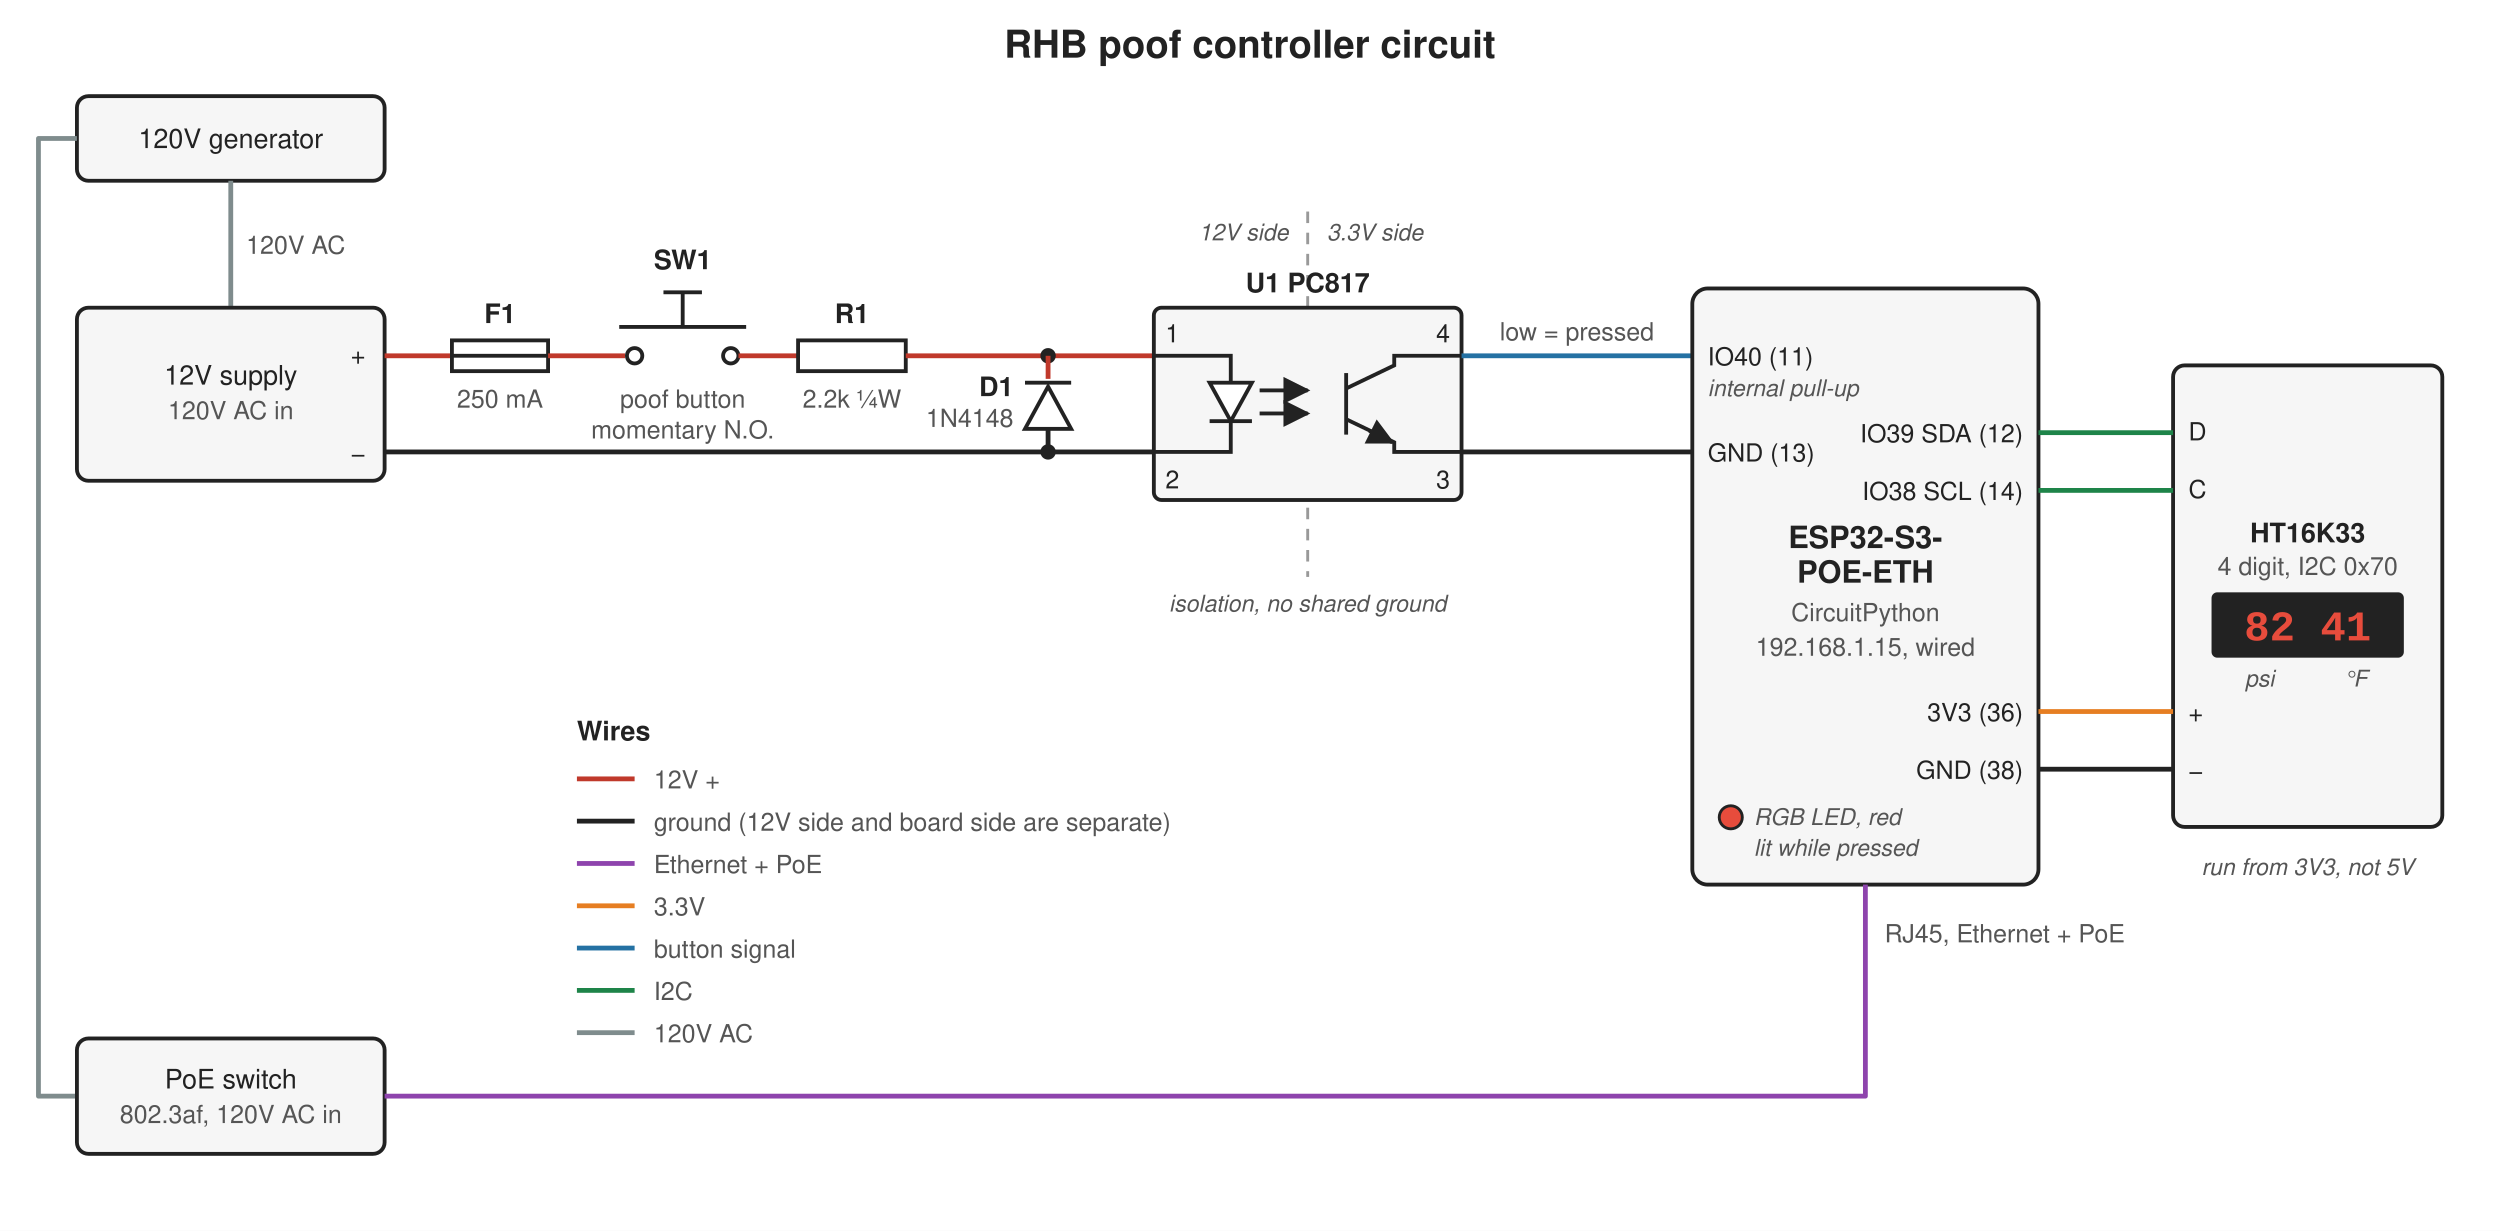
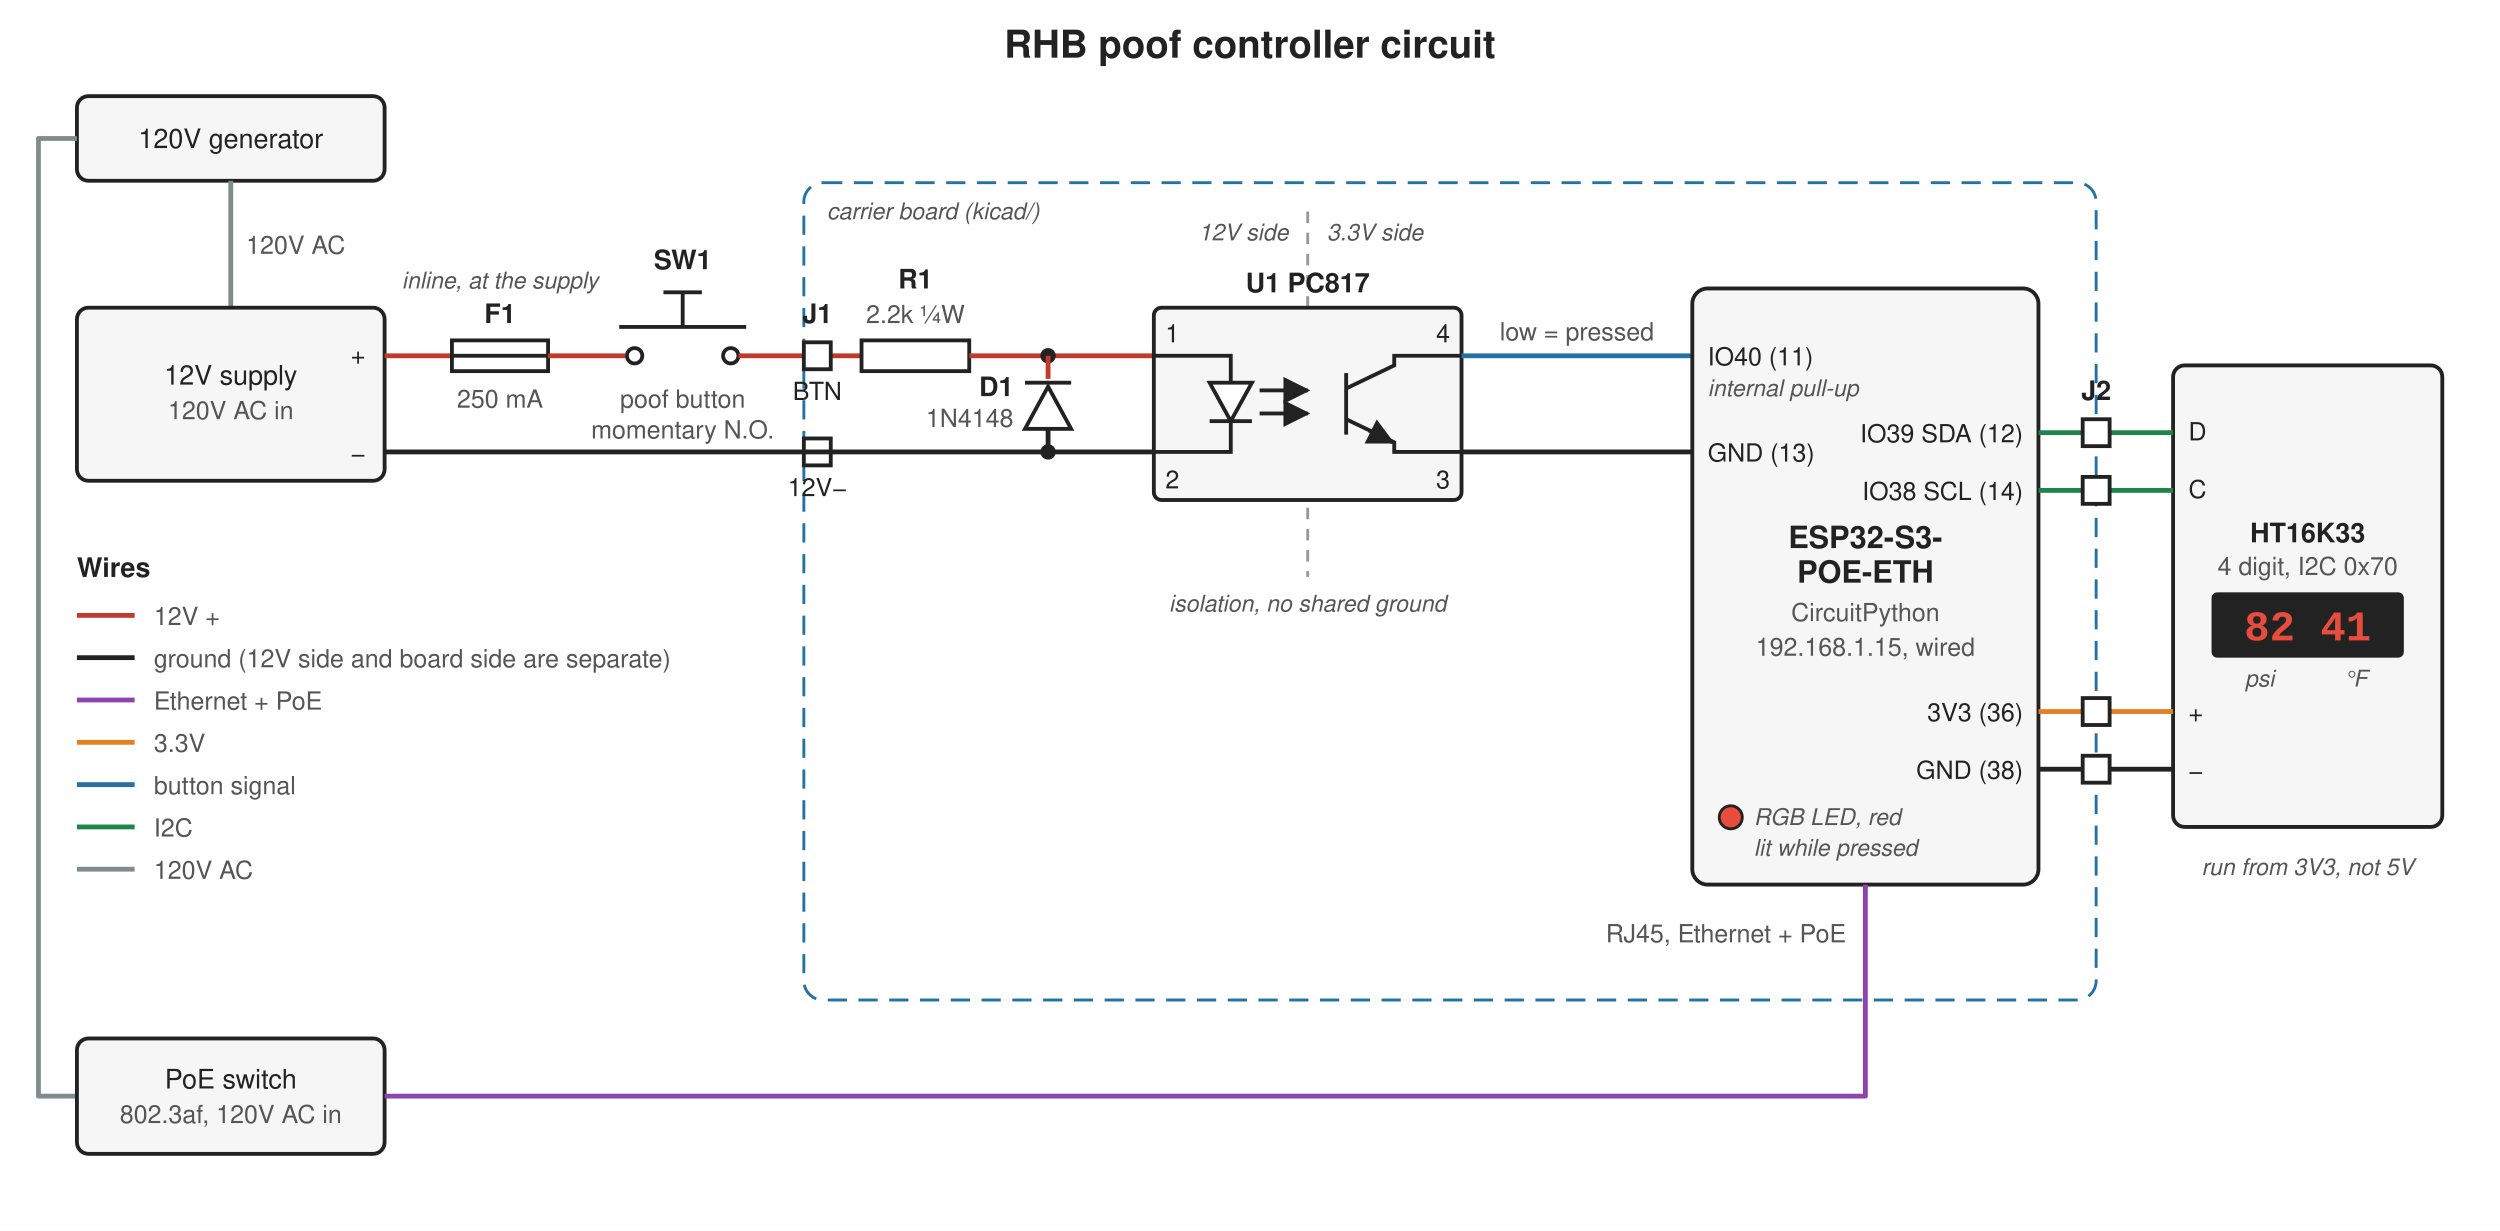
<svg xmlns="http://www.w3.org/2000/svg" viewBox="0 0 1300 640" width="1300" height="640" font-family="Helvetica, Arial, sans-serif" font-size="14">
  <defs>
    <marker id="arrow" viewBox="0 0 10 10" refX="9" refY="5" markerWidth="7" markerHeight="7" orient="auto-start-reverse">
      <path d="M0,0 L10,5 L0,10 z" fill="#222" />
    </marker>
  </defs>
  <style>
    .box { fill: #f6f6f6; stroke: #222; stroke-width: 2; }
    .wire { fill: none; stroke-width: 2.5; stroke-linejoin: round; }
    .v12 { stroke: #c0392b; }
    .gnd12 { stroke: #222; }
    .mains { stroke: #7f8c8d; stroke-dasharray: 0; }
    .v5 { stroke: #8e44ad; }
    .v33 { stroke: #e67e22; }
    .gnd { stroke: #222; }
    .sig { stroke: #2471a3; }
    .i2c { stroke: #1e8449; }
    .part { fill: #fff; stroke: #222; stroke-width: 2; }
    .sym { fill: none; stroke: #222; stroke-width: 2; }
    .lbl { fill: #222; }
    .ref { fill: #222; font-weight: bold; }
    .val { fill: #555; font-size: 13px; }
    .pin { fill: #222; font-size: 13px; }
    .title { fill: #222; font-size: 20px; font-weight: bold; }
    .note { fill: #555; font-size: 12px; font-style: italic; }
    .dot { fill: #222; }
  </style>
  <rect x="0" y="0" width="1300" height="640" fill="#ffffff" />
  <text x="650" y="30" text-anchor="middle" class="title">RHB poof controller circuit</text>
+   <rect x="418" y="95" width="672" height="425" rx="10" fill="none" stroke="#2471a3" stroke-width="1.5" stroke-dasharray="10 6" />
+   <text x="430" y="114" class="note" fill="#2471a3">carrier board (kicad/)</text>
  <line x1="680" y1="110" x2="680" y2="300" stroke="#999" stroke-width="1.5" stroke-dasharray="6 5" />
  <text x="670" y="125" text-anchor="end" class="note">12V side</text>
  <text x="690" y="125" class="note">3.3V side</text>
  <text x="680" y="318" text-anchor="middle" class="note">isolation, no shared ground</text>
  <rect x="40" y="50" width="160" height="44" rx="6" class="box" />
  <text x="120" y="77" text-anchor="middle" class="lbl">120V generator</text>
  <path d="M120,94 V160" class="wire mains" />
  <path d="M40,72 H20 V570 H40" class="wire mains" />
  <text x="128" y="132" class="val">120V AC</text>
  <rect x="40" y="160" width="160" height="90" rx="6" class="box" />
  <text x="120" y="200" text-anchor="middle" class="lbl">12V supply</text>
  <text x="120" y="218" text-anchor="middle" class="val">120V AC in</text>
  <text x="190" y="189" text-anchor="end" class="pin">+</text>
  <text x="190" y="240" text-anchor="end" class="pin">−</text>
  <rect x="40" y="540" width="160" height="60" rx="6" class="box" />
  <text x="120" y="566" text-anchor="middle" class="lbl">PoE switch</text>
  <text x="120" y="584" text-anchor="middle" class="val">802.3af, 120V AC in</text>
  <path d="M200,185 H235" class="wire v12" />
  <rect x="235" y="177" width="50" height="16" class="part" />
  <line x1="235" y1="185" x2="285" y2="185" class="sym" stroke-width="1.5" />
  <text x="260" y="168" text-anchor="middle" class="ref">F1</text>
  <text x="260" y="212" text-anchor="middle" class="val">250 mA</text>
+   <text x="260" y="150" text-anchor="middle" class="note">inline, at the supply</text>
  <path d="M285,185 H325" class="wire v12" />
  <circle cx="330" cy="185" r="4" class="part" />
  <circle cx="380" cy="185" r="4" class="part" />
  <line x1="322" y1="170" x2="388" y2="170" class="sym" />
  <line x1="355" y1="170" x2="355" y2="152" class="sym" />
  <line x1="345" y1="152" x2="365" y2="152" class="sym" />
  <text x="355" y="140" text-anchor="middle" class="ref">SW1</text>
  <text x="355" y="212" text-anchor="middle" class="val">poof button</text>
  <text x="355" y="228" text-anchor="middle" class="val">momentary N.O.</text>
-   <path d="M384,185 H415" class="wire v12" />
-   <rect x="415" y="177" width="56" height="16" class="part" />
-   <text x="443" y="168" text-anchor="middle" class="ref">R1</text>
-   <text x="443" y="212" text-anchor="middle" class="val">2.2k ¼W</text>
-   <path d="M471,185 H600" class="wire v12" />
+   <path d="M384,185 H448" class="wire v12" />
+   <rect x="418" y="178" width="14" height="14" class="part" />
+   <rect x="418" y="228" width="14" height="14" class="part" />
+   <text x="425" y="168" text-anchor="middle" class="ref">J1</text>
+   <text x="425" y="208" text-anchor="middle" class="pin">BTN</text>
+   <text x="425" y="258" text-anchor="middle" class="pin">12V−</text>
+   <rect x="448" y="177" width="56" height="16" class="part" />
+   <text x="476" y="150" text-anchor="middle" class="ref">R1</text>
+   <text x="476" y="168" text-anchor="middle" class="val">2.2k ¼W</text>
+   <path d="M504,185 H600" class="wire v12" />
  <circle cx="545" cy="185" r="4" class="dot" />
  <path d="M200,235 H600" class="wire gnd12" />
  <circle cx="545" cy="235" r="4" class="dot" />
  <path d="M545,185 V197" class="wire v12" />
  <path d="M545,223 V235" class="wire gnd12" />
  <polygon points="533,223 557,223 545,201" class="part" />
  <line x1="533" y1="199" x2="557" y2="199" class="sym" />
  <text x="527" y="206" text-anchor="end" class="ref">D1</text>
  <text x="527" y="222" text-anchor="end" class="val">1N4148</text>
  <rect x="600" y="160" width="160" height="100" rx="4" class="box" />
  <text x="680" y="152" text-anchor="middle" class="ref">U1 PC817</text>
  <text x="606" y="178" class="pin">1</text>
  <text x="606" y="254" class="pin">2</text>
  <text x="754" y="178" text-anchor="end" class="pin">4</text>
  <text x="754" y="254" text-anchor="end" class="pin">3</text>
  <path d="M600,185 H640 V199" class="sym" />
  <polygon points="629,199 651,199 640,219" class="part" />
  <line x1="629" y1="219" x2="651" y2="219" class="sym" />
  <path d="M640,219 V235 H600" class="sym" />
  <line x1="655" y1="203" x2="680" y2="203" class="sym" stroke-width="1.5" marker-end="url(#arrow)" />
  <line x1="655" y1="215" x2="680" y2="215" class="sym" stroke-width="1.5" marker-end="url(#arrow)" />
  <line x1="700" y1="194" x2="700" y2="226" class="sym" stroke-width="3" />
  <path d="M700,202 L725,190 V185 H760" class="sym" />
  <path d="M700,218 L725,230 V235 H760" class="sym" />
  <line x1="712" y1="224" x2="724" y2="230" class="sym" stroke-width="1.5" marker-end="url(#arrow)" />
  <path d="M760,185 H880" class="wire sig" />
  <path d="M760,235 H880" class="wire gnd" />
  <text x="820" y="177" text-anchor="middle" class="val">low = pressed</text>
  <rect x="880" y="150" width="180" height="310" rx="8" class="box" />
  <text x="970" y="285" text-anchor="middle" class="lbl" font-size="16" font-weight="bold">ESP32-S3-</text>
  <text x="970" y="303" text-anchor="middle" class="lbl" font-size="16" font-weight="bold">POE-ETH</text>
  <text x="970" y="323" text-anchor="middle" class="val">CircuitPython</text>
  <text x="970" y="341" text-anchor="middle" class="val">192.168.1.15, wired</text>
  <text x="888" y="190" class="pin">IO40 (11)</text>
  <text x="888" y="206" class="note">internal pull-up</text>
  <text x="888" y="240" class="pin">GND (13)</text>
  <text x="1052" y="375" text-anchor="end" class="pin">3V3 (36)</text>
  <text x="1052" y="405" text-anchor="end" class="pin">GND (38)</text>
  <text x="1052" y="230" text-anchor="end" class="pin">IO39 SDA (12)</text>
  <text x="1052" y="260" text-anchor="end" class="pin">IO38 SCL (14)</text>
  <circle cx="900" cy="425" r="6" fill="#e74c3c" stroke="#222" stroke-width="1.5" />
  <text x="912" y="429" class="note">RGB LED, red</text>
  <text x="912" y="445" class="note">lit while pressed</text>
  <path d="M200,570 H970 V460" class="wire v5" />
-   <text x="980" y="490" class="val">RJ45, Ethernet + PoE</text>
+   <text x="960" y="490" text-anchor="end" class="val">RJ45, Ethernet + PoE</text>
  <rect x="1130" y="190" width="140" height="240" rx="6" class="box" />
  <text x="1200" y="282" text-anchor="middle" class="lbl" font-weight="bold">HT16K33</text>
  <text x="1200" y="299" text-anchor="middle" class="val">4 digit, I2C 0x70</text>
  <rect x="1150" y="308" width="100" height="34" rx="3" fill="#222" />
  <text x="1200" y="333" text-anchor="middle" fill="#e74c3c" font-family="Courier New, monospace" font-size="22" font-weight="bold">82 41</text>
  <text x="1175" y="357" text-anchor="middle" class="note">psi</text>
  <text x="1225" y="357" text-anchor="middle" class="note">°F</text>
  <text x="1138" y="229" class="pin">D</text>
  <text x="1138" y="259" class="pin">C</text>
  <path d="M1060,225 H1130" class="wire i2c" />
  <path d="M1060,255 H1130" class="wire i2c" />
  <path d="M1060,370 H1130" class="wire v33" />
  <text x="1138" y="375" class="pin">+</text>
  <path d="M1060,400 H1130" class="wire gnd" />
  <text x="1138" y="405" class="pin">−</text>
  <text x="1200" y="455" text-anchor="middle" class="note">run from 3V3, not 5V</text>
-   <g transform="translate(300,385)">
+   <rect x="1083" y="218" width="14" height="14" class="part" />
+   <rect x="1083" y="248" width="14" height="14" class="part" />
+   <rect x="1083" y="363" width="14" height="14" class="part" />
+   <rect x="1083" y="393" width="14" height="14" class="part" />
+   <text x="1090" y="208" text-anchor="middle" class="ref">J2</text>
+   <g transform="translate(40,300)">
    <text x="0" y="0" class="lbl" font-weight="bold">Wires</text>
    <line x1="0" y1="20" x2="30" y2="20" class="wire v12" />
    <text x="40" y="25" class="val">12V +</text>
    <line x1="0" y1="42" x2="30" y2="42" class="wire gnd12" />
    <text x="40" y="47" class="val">ground (12V side and board side are separate)</text>
    <line x1="0" y1="64" x2="30" y2="64" class="wire v5" />
    <text x="40" y="69" class="val">Ethernet + PoE</text>
    <line x1="0" y1="86" x2="30" y2="86" class="wire v33" />
    <text x="40" y="91" class="val">3.3V</text>
    <line x1="0" y1="108" x2="30" y2="108" class="wire sig" />
    <text x="40" y="113" class="val">button signal</text>
    <line x1="0" y1="130" x2="30" y2="130" class="wire i2c" />
    <text x="40" y="135" class="val">I2C</text>
    <line x1="0" y1="152" x2="30" y2="152" class="wire mains" />
    <text x="40" y="157" class="val">120V AC</text>
  </g>
</svg>
